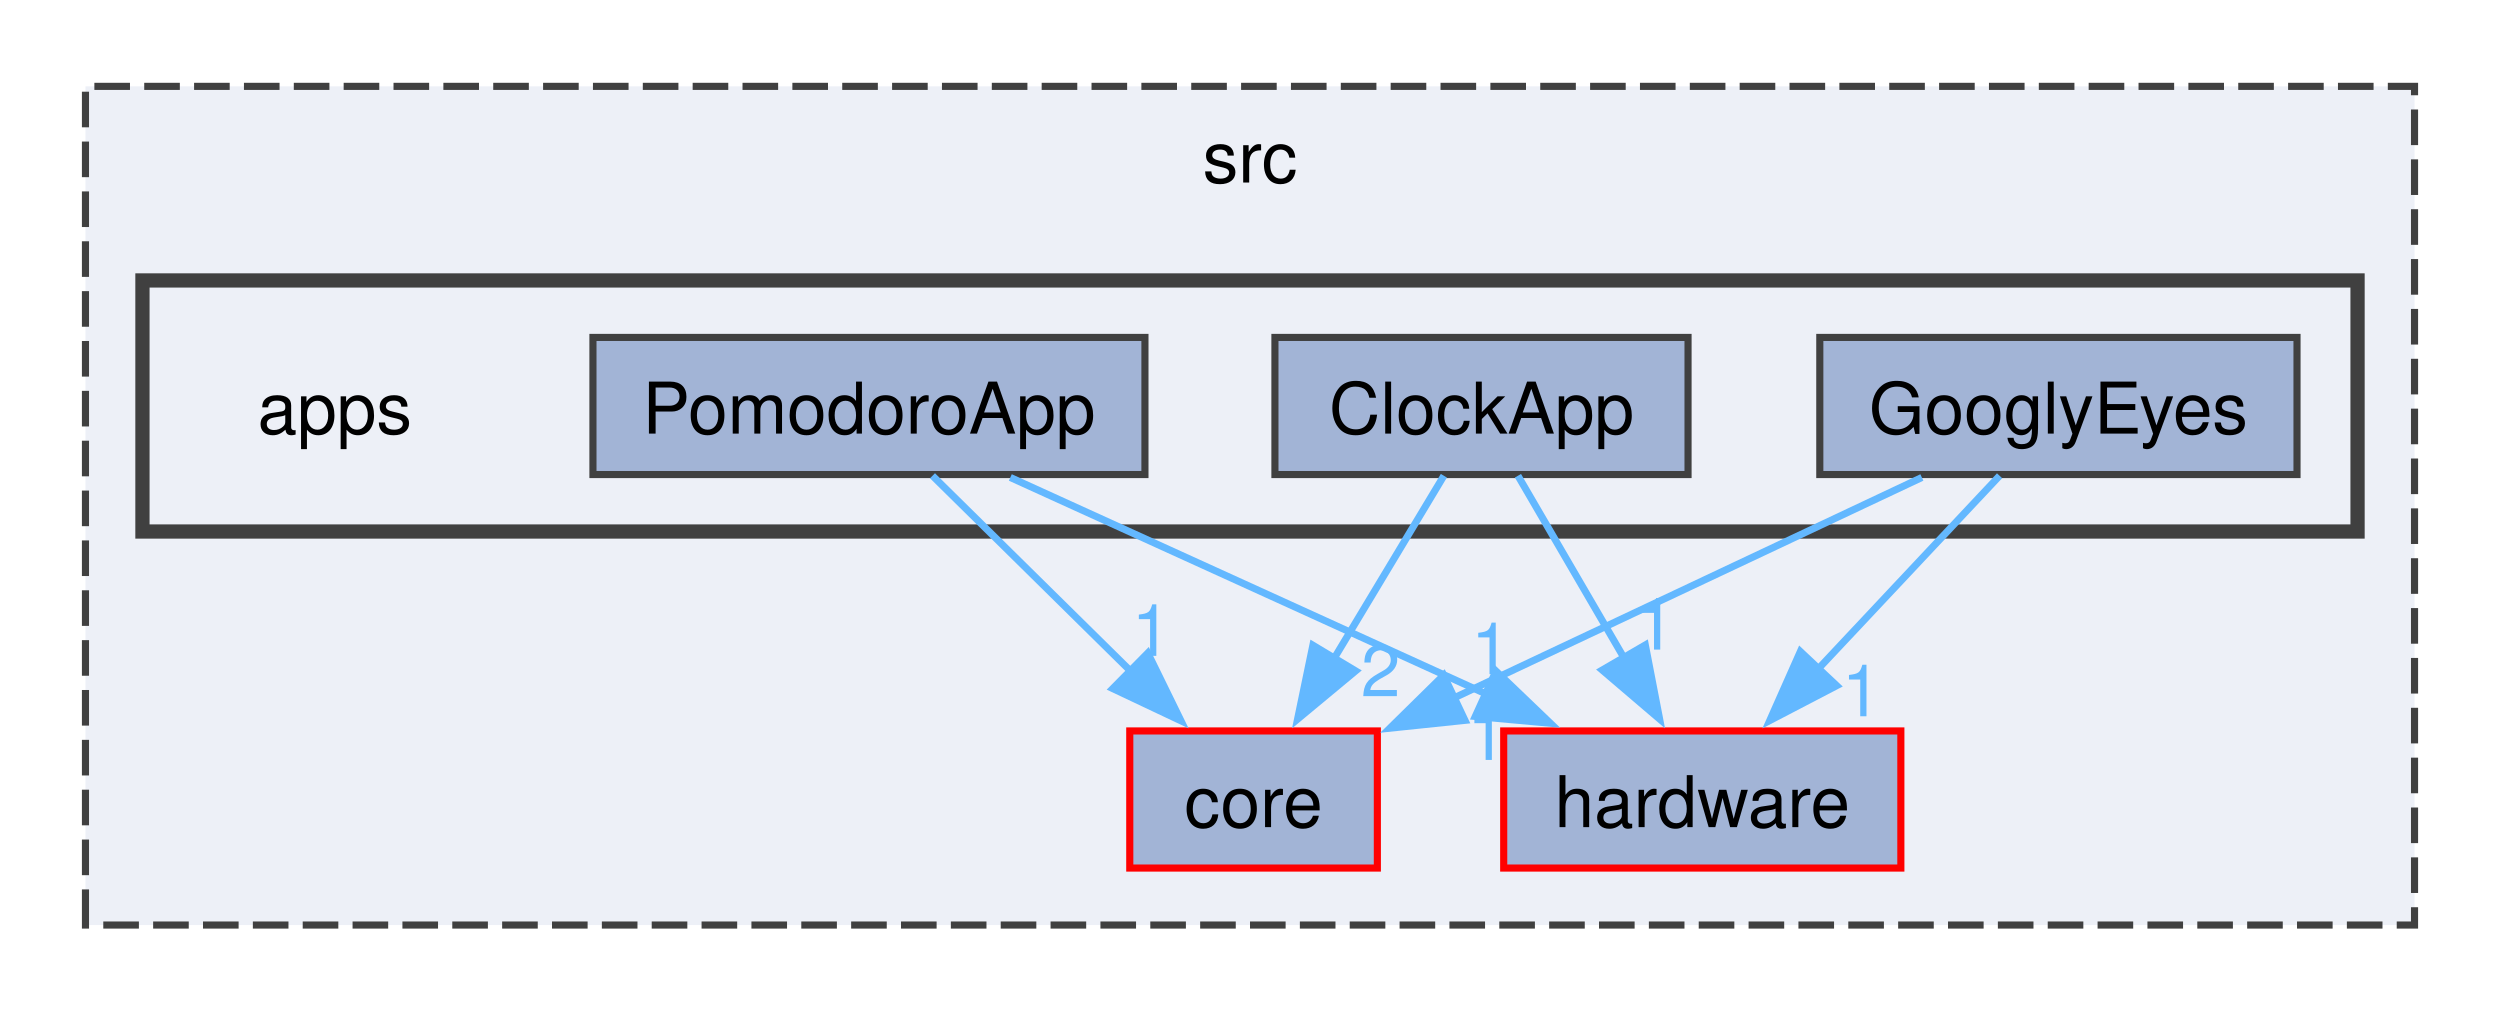
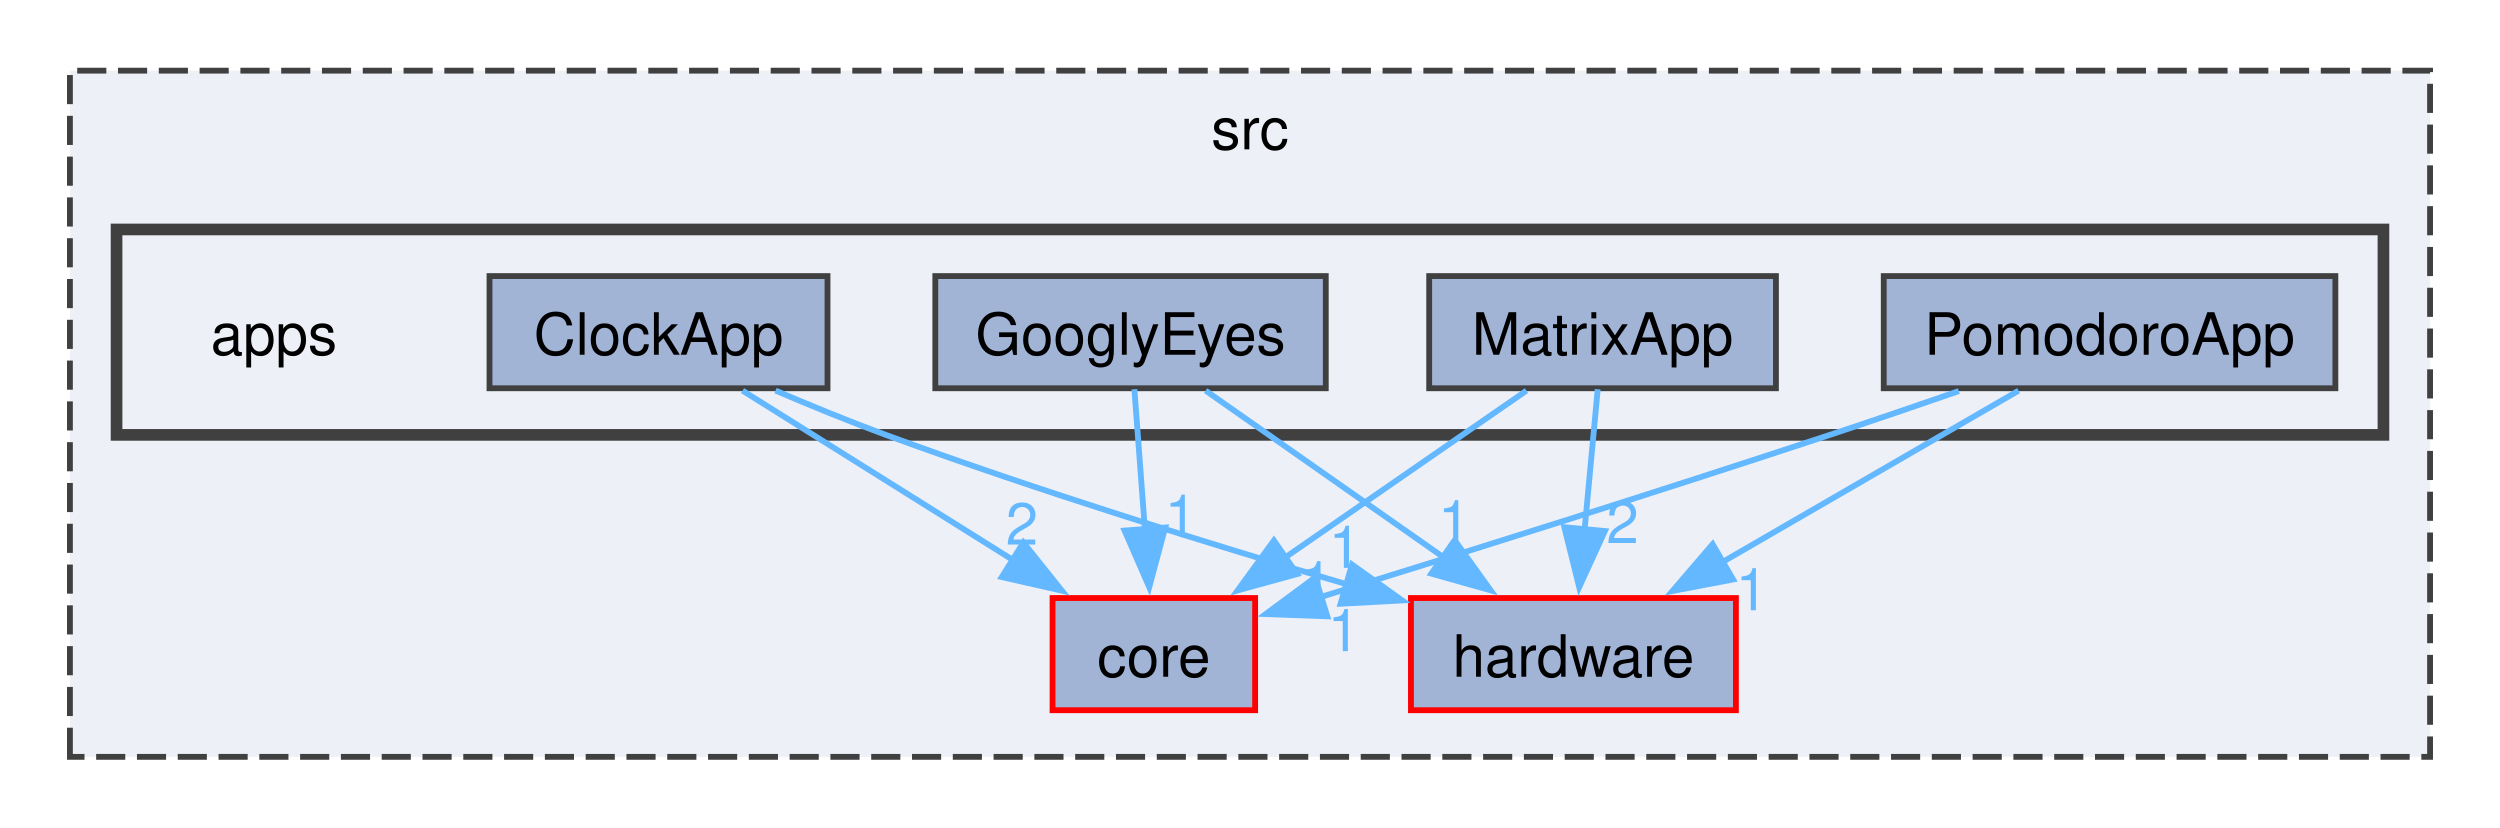
- <svg xmlns="http://www.w3.org/2000/svg" xmlns:xlink="http://www.w3.org/1999/xlink" width="351pt" height="142pt" viewBox="0.00 0.00 351.00 141.75">
+ <svg xmlns="http://www.w3.org/2000/svg" xmlns:xlink="http://www.w3.org/1999/xlink" width="429pt" height="142pt" viewBox="0.00 0.00 429.00 141.75">
  <g id="graph0" class="graph" transform="scale(1 1) rotate(0) translate(4 137.75)">
    <g id="clust1" class="cluster">
      <g id="a_clust1">
        <a xlink:href="dir_68267d1309a1af8e8297ef4c3efbcdba.html" target="_top" xlink:title="src">
-           <polygon fill="#edf0f7" stroke="#404040" stroke-dasharray="5,2" points="8,-8 8,-125.75 335,-125.75 335,-8 8,-8" />
-           <text text-anchor="middle" x="171.5" y="-112.25" font-family="Helvetica,sans-Serif" font-size="10.00">src</text>
+           <polygon fill="#edf0f7" stroke="#404040" stroke-dasharray="5,2" points="8,-8 8,-125.75 413,-125.75 413,-8 8,-8" />
+           <text text-anchor="middle" x="210.5" y="-112.25" font-family="Helvetica,sans-Serif" font-size="10.00">src</text>
        </a>
      </g>
    </g>
    <g id="clust2" class="cluster">
      <g id="a_clust2">
        <a xlink:href="dir_53adf0b982dc8545998aae3f283a5a58.html" target="_top">
-           <polygon fill="#edf0f7" stroke="#404040" stroke-width="2" points="16,-63.25 16,-98.5 327,-98.5 327,-63.25 16,-63.25" />
+           <polygon fill="#edf0f7" stroke="#404040" stroke-width="2" points="16,-63.25 16,-98.5 405,-98.5 405,-63.25 16,-63.25" />
        </a>
      </g>
    </g>
    <g id="node1" class="node">
      <g id="a_node1">
        <a xlink:href="dir_aebb8dcc11953d78e620bbef0b9e2183.html" target="_top" xlink:title="core">
-           <polygon fill="#a2b4d6" stroke="red" points="189.38,-35.25 154.62,-35.25 154.62,-16 189.38,-16 189.38,-35.25" />
-           <text text-anchor="middle" x="172" y="-21.75" font-family="Helvetica,sans-Serif" font-size="10.00">core</text>
+           <polygon fill="#a2b4d6" stroke="red" points="211.38,-35.25 176.62,-35.25 176.62,-16 211.38,-16 211.38,-35.25" />
+           <text text-anchor="middle" x="194" y="-21.75" font-family="Helvetica,sans-Serif" font-size="10.00">core</text>
        </a>
      </g>
    </g>
    <g id="node2" class="node">
      <g id="a_node2">
        <a xlink:href="dir_59b1e980a670de987a696efba6dbbdbc.html" target="_top" xlink:title="hardware">
-           <polygon fill="#a2b4d6" stroke="red" points="262.88,-35.25 207.12,-35.25 207.12,-16 262.88,-16 262.88,-35.25" />
-           <text text-anchor="middle" x="235" y="-21.75" font-family="Helvetica,sans-Serif" font-size="10.00">hardware</text>
+           <polygon fill="#a2b4d6" stroke="red" points="293.88,-35.25 238.12,-35.25 238.12,-16 293.88,-16 293.88,-35.25" />
+           <text text-anchor="middle" x="266" y="-21.75" font-family="Helvetica,sans-Serif" font-size="10.00">hardware</text>
        </a>
      </g>
    </g>
    <g id="node3" class="node">
      <text text-anchor="middle" x="43" y="-77" font-family="Helvetica,sans-Serif" font-size="10.00">apps</text>
    </g>
    <g id="node4" class="node">
      <g id="a_node4">
        <a xlink:href="dir_e6ad3259da54d08d07754a1becc76e09.html" target="_top" xlink:title="ClockApp">
-           <polygon fill="#a2b4d6" stroke="#404040" points="233,-90.5 175,-90.5 175,-71.25 233,-71.25 233,-90.5" />
-           <text text-anchor="middle" x="204" y="-77" font-family="Helvetica,sans-Serif" font-size="10.00">ClockApp</text>
+           <polygon fill="#a2b4d6" stroke="#404040" points="138,-90.5 80,-90.5 80,-71.25 138,-71.25 138,-90.5" />
+           <text text-anchor="middle" x="109" y="-77" font-family="Helvetica,sans-Serif" font-size="10.00">ClockApp</text>
        </a>
      </g>
    </g>
    <g id="edge2" class="edge">
      <g id="a_edge2">
        <a xlink:href="dir_000003_000004.html" target="_top">
-           <path fill="none" stroke="#63b8ff" d="M198.72,-71.08C194.53,-64.11 188.52,-54.12 183.27,-45.37" />
-           <polygon fill="#63b8ff" stroke="#63b8ff" points="186.33,-43.68 178.18,-36.91 180.33,-47.28 186.33,-43.68" />
+           <path fill="none" stroke="#63b8ff" d="M123.42,-70.84C136.12,-62.89 154.87,-51.14 169.86,-41.75" />
+           <polygon fill="#63b8ff" stroke="#63b8ff" points="171.61,-44.78 178.23,-36.51 167.9,-38.85 171.61,-44.78" />
        </a>
      </g>
      <g id="a_edge2-headlabel">
        <a xlink:href="dir_000003_000004.html" target="_top" xlink:title="2">
-           <text text-anchor="middle" x="189.84" y="-40.12" font-family="Helvetica,sans-Serif" font-size="10.00" fill="#63b8ff">2</text>
+           <text text-anchor="middle" x="171.36" y="-44.42" font-family="Helvetica,sans-Serif" font-size="10.00" fill="#63b8ff">2</text>
        </a>
      </g>
    </g>
    <g id="edge1" class="edge">
      <g id="a_edge1">
        <a xlink:href="dir_000003_000007.html" target="_top">
-           <path fill="none" stroke="#63b8ff" d="M209.12,-71.08C213.18,-64.11 218.99,-54.12 224.09,-45.37" />
-           <polygon fill="#63b8ff" stroke="#63b8ff" points="227,-47.32 229.01,-36.92 220.95,-43.8 227,-47.32" />
+           <path fill="none" stroke="#63b8ff" d="M129.08,-70.85C135.12,-68.27 141.78,-65.53 148,-63.25 174.13,-53.65 204.09,-44.38 227.28,-37.56" />
+           <polygon fill="#63b8ff" stroke="#63b8ff" points="228,-41 236.62,-34.84 226.04,-34.27 228,-41" />
        </a>
      </g>
      <g id="a_edge1-headlabel">
        <a xlink:href="dir_000003_000007.html" target="_top" xlink:title="1">
-           <text text-anchor="middle" x="228.41" y="-46.67" font-family="Helvetica,sans-Serif" font-size="10.00" fill="#63b8ff">1</text>
+           <text text-anchor="middle" x="226.79" y="-40.43" font-family="Helvetica,sans-Serif" font-size="10.00" fill="#63b8ff">1</text>
        </a>
      </g>
    </g>
    <g id="node5" class="node">
      <g id="a_node5">
        <a xlink:href="dir_c3eebdab689fc73e234e24e1b6441548.html" target="_top" xlink:title="GooglyEyes">
-           <polygon fill="#a2b4d6" stroke="#404040" points="318.5,-90.5 251.5,-90.5 251.5,-71.25 318.5,-71.25 318.5,-90.5" />
-           <text text-anchor="middle" x="285" y="-77" font-family="Helvetica,sans-Serif" font-size="10.00">GooglyEyes</text>
+           <polygon fill="#a2b4d6" stroke="#404040" points="223.5,-90.5 156.5,-90.5 156.5,-71.25 223.5,-71.25 223.5,-90.5" />
+           <text text-anchor="middle" x="190" y="-77" font-family="Helvetica,sans-Serif" font-size="10.00">GooglyEyes</text>
        </a>
      </g>
    </g>
    <g id="edge4" class="edge">
      <g id="a_edge4">
        <a xlink:href="dir_000006_000004.html" target="_top">
-           <path fill="none" stroke="#63b8ff" d="M265.83,-70.84C247.79,-62.34 220.56,-49.51 200.07,-39.85" />
-           <polygon fill="#63b8ff" stroke="#63b8ff" points="201.68,-36.74 191.14,-35.64 198.69,-43.07 201.68,-36.74" />
+           <path fill="none" stroke="#63b8ff" d="M190.66,-71.08C191.16,-64.49 191.85,-55.21 192.48,-46.82" />
+           <polygon fill="#63b8ff" stroke="#63b8ff" points="195.95,-47.35 193.21,-37.12 188.97,-46.83 195.95,-47.35" />
        </a>
      </g>
      <g id="a_edge4-headlabel">
        <a xlink:href="dir_000006_000004.html" target="_top" xlink:title="1">
-           <text text-anchor="middle" x="204.77" y="-31.18" font-family="Helvetica,sans-Serif" font-size="10.00" fill="#63b8ff">1</text>
+           <text text-anchor="middle" x="198.63" y="-45.77" font-family="Helvetica,sans-Serif" font-size="10.00" fill="#63b8ff">1</text>
        </a>
      </g>
    </g>
    <g id="edge3" class="edge">
      <g id="a_edge3">
        <a xlink:href="dir_000006_000007.html" target="_top">
-           <path fill="none" stroke="#63b8ff" d="M276.74,-71.08C269.84,-63.73 259.78,-53.01 251.26,-43.94" />
-           <polygon fill="#63b8ff" stroke="#63b8ff" points="253.87,-41.61 244.47,-36.71 248.77,-46.4 253.87,-41.61" />
+           <path fill="none" stroke="#63b8ff" d="M202.89,-70.84C214.03,-63.04 230.37,-51.59 243.64,-42.29" />
+           <polygon fill="#63b8ff" stroke="#63b8ff" points="245.62,-45.18 251.8,-36.57 241.61,-39.44 245.62,-45.18" />
        </a>
      </g>
      <g id="a_edge3-headlabel">
        <a xlink:href="dir_000006_000007.html" target="_top" xlink:title="1">
-           <text text-anchor="middle" x="257.36" y="-37.31" font-family="Helvetica,sans-Serif" font-size="10.00" fill="#63b8ff">1</text>
+           <text text-anchor="middle" x="245.55" y="-44.82" font-family="Helvetica,sans-Serif" font-size="10.00" fill="#63b8ff">1</text>
        </a>
      </g>
    </g>
    <g id="node6" class="node">
      <g id="a_node6">
-         <a xlink:href="dir_2c1da89830bcf7ef891ce242d953faa8.html" target="_top" xlink:title="PomodoroApp">
-           <polygon fill="#a2b4d6" stroke="#404040" points="156.75,-90.5 79.25,-90.5 79.25,-71.25 156.75,-71.25 156.75,-90.5" />
-           <text text-anchor="middle" x="118" y="-77" font-family="Helvetica,sans-Serif" font-size="10.00">PomodoroApp</text>
+         <a xlink:href="dir_1464269eb44042bfebfb013b34bf5951.html" target="_top" xlink:title="MatrixApp">
+           <polygon fill="#a2b4d6" stroke="#404040" points="300.75,-90.5 241.25,-90.5 241.25,-71.25 300.75,-71.25 300.75,-90.5" />
+           <text text-anchor="middle" x="271" y="-77" font-family="Helvetica,sans-Serif" font-size="10.00">MatrixApp</text>
        </a>
      </g>
    </g>
    <g id="edge6" class="edge">
      <g id="a_edge6">
-         <a xlink:href="dir_000009_000004.html" target="_top">
-           <path fill="none" stroke="#63b8ff" d="M126.92,-71.08C134.45,-63.65 145.47,-52.79 154.73,-43.66" />
-           <polygon fill="#63b8ff" stroke="#63b8ff" points="157.15,-46.19 161.81,-36.67 152.23,-41.2 157.15,-46.19" />
+         <a xlink:href="dir_000008_000004.html" target="_top">
+           <path fill="none" stroke="#63b8ff" d="M257.94,-70.84C246.54,-62.96 229.77,-51.36 216.26,-42.02" />
+           <polygon fill="#63b8ff" stroke="#63b8ff" points="218.59,-39.37 208.37,-36.56 214.6,-45.13 218.59,-39.37" />
        </a>
      </g>
      <g id="a_edge6-headlabel">
-         <a xlink:href="dir_000009_000004.html" target="_top" xlink:title="1">
-           <text text-anchor="middle" x="157.66" y="-45.79" font-family="Helvetica,sans-Serif" font-size="10.00" fill="#63b8ff">1</text>
+         <a xlink:href="dir_000008_000004.html" target="_top" xlink:title="1">
+           <text text-anchor="middle" x="221.91" y="-34.35" font-family="Helvetica,sans-Serif" font-size="10.00" fill="#63b8ff">1</text>
        </a>
      </g>
    </g>
    <g id="edge5" class="edge">
      <g id="a_edge5">
-         <a xlink:href="dir_000009_000007.html" target="_top">
-           <path fill="none" stroke="#63b8ff" d="M137.85,-70.84C156.17,-62.5 183.65,-50 204.71,-40.41" />
-           <polygon fill="#63b8ff" stroke="#63b8ff" points="206.03,-43.66 213.68,-36.33 203.13,-37.29 206.03,-43.66" />
+         <a xlink:href="dir_000008_000007.html" target="_top">
+           <path fill="none" stroke="#63b8ff" d="M270.17,-71.08C269.56,-64.49 268.68,-55.21 267.9,-46.82" />
+           <polygon fill="#63b8ff" stroke="#63b8ff" points="271.4,-46.75 266.99,-37.12 264.44,-47.4 271.4,-46.75" />
        </a>
      </g>
      <g id="a_edge5-headlabel">
-         <a xlink:href="dir_000009_000007.html" target="_top" xlink:title="1">
-           <text text-anchor="middle" x="205.31" y="-43.23" font-family="Helvetica,sans-Serif" font-size="10.00" fill="#63b8ff">1</text>
+         <a xlink:href="dir_000008_000007.html" target="_top" xlink:title="2">
+           <text text-anchor="middle" x="274.43" y="-44.68" font-family="Helvetica,sans-Serif" font-size="10.00" fill="#63b8ff">2</text>
+         </a>
+       </g>
+     </g>
+     <g id="node7" class="node">
+       <g id="a_node7">
+         <a xlink:href="dir_2c1da89830bcf7ef891ce242d953faa8.html" target="_top" xlink:title="PomodoroApp">
+           <polygon fill="#a2b4d6" stroke="#404040" points="396.75,-90.5 319.25,-90.5 319.25,-71.25 396.75,-71.25 396.75,-90.5" />
+           <text text-anchor="middle" x="358" y="-77" font-family="Helvetica,sans-Serif" font-size="10.00">PomodoroApp</text>
+         </a>
+       </g>
+     </g>
+     <g id="edge8" class="edge">
+       <g id="a_edge8">
+         <a xlink:href="dir_000010_000004.html" target="_top">
+           <path fill="none" stroke="#63b8ff" d="M332.14,-70.77C324.98,-68.29 317.2,-65.63 310,-63.25 280.33,-53.43 246.19,-42.72 222.68,-35.44" />
+           <polygon fill="#63b8ff" stroke="#63b8ff" points="223.77,-32.11 213.18,-32.5 221.7,-38.8 223.77,-32.11" />
+         </a>
+       </g>
+       <g id="a_edge8-headlabel">
+         <a xlink:href="dir_000010_000004.html" target="_top" xlink:title="1">
+           <text text-anchor="middle" x="226.6" y="-26.14" font-family="Helvetica,sans-Serif" font-size="10.00" fill="#63b8ff">1</text>
+         </a>
+       </g>
+     </g>
+     <g id="edge7" class="edge">
+       <g id="a_edge7">
+         <a xlink:href="dir_000010_000007.html" target="_top">
+           <path fill="none" stroke="#63b8ff" d="M342.39,-70.84C328.38,-62.73 307.57,-50.68 291.2,-41.21" />
+           <polygon fill="#63b8ff" stroke="#63b8ff" points="293.4,-38.44 282.99,-36.46 289.89,-44.5 293.4,-38.44" />
+         </a>
+       </g>
+       <g id="a_edge7-headlabel">
+         <a xlink:href="dir_000010_000007.html" target="_top" xlink:title="1">
+           <text text-anchor="middle" x="296.62" y="-33.15" font-family="Helvetica,sans-Serif" font-size="10.00" fill="#63b8ff">1</text>
        </a>
      </g>
    </g>
  </g>
</svg>
